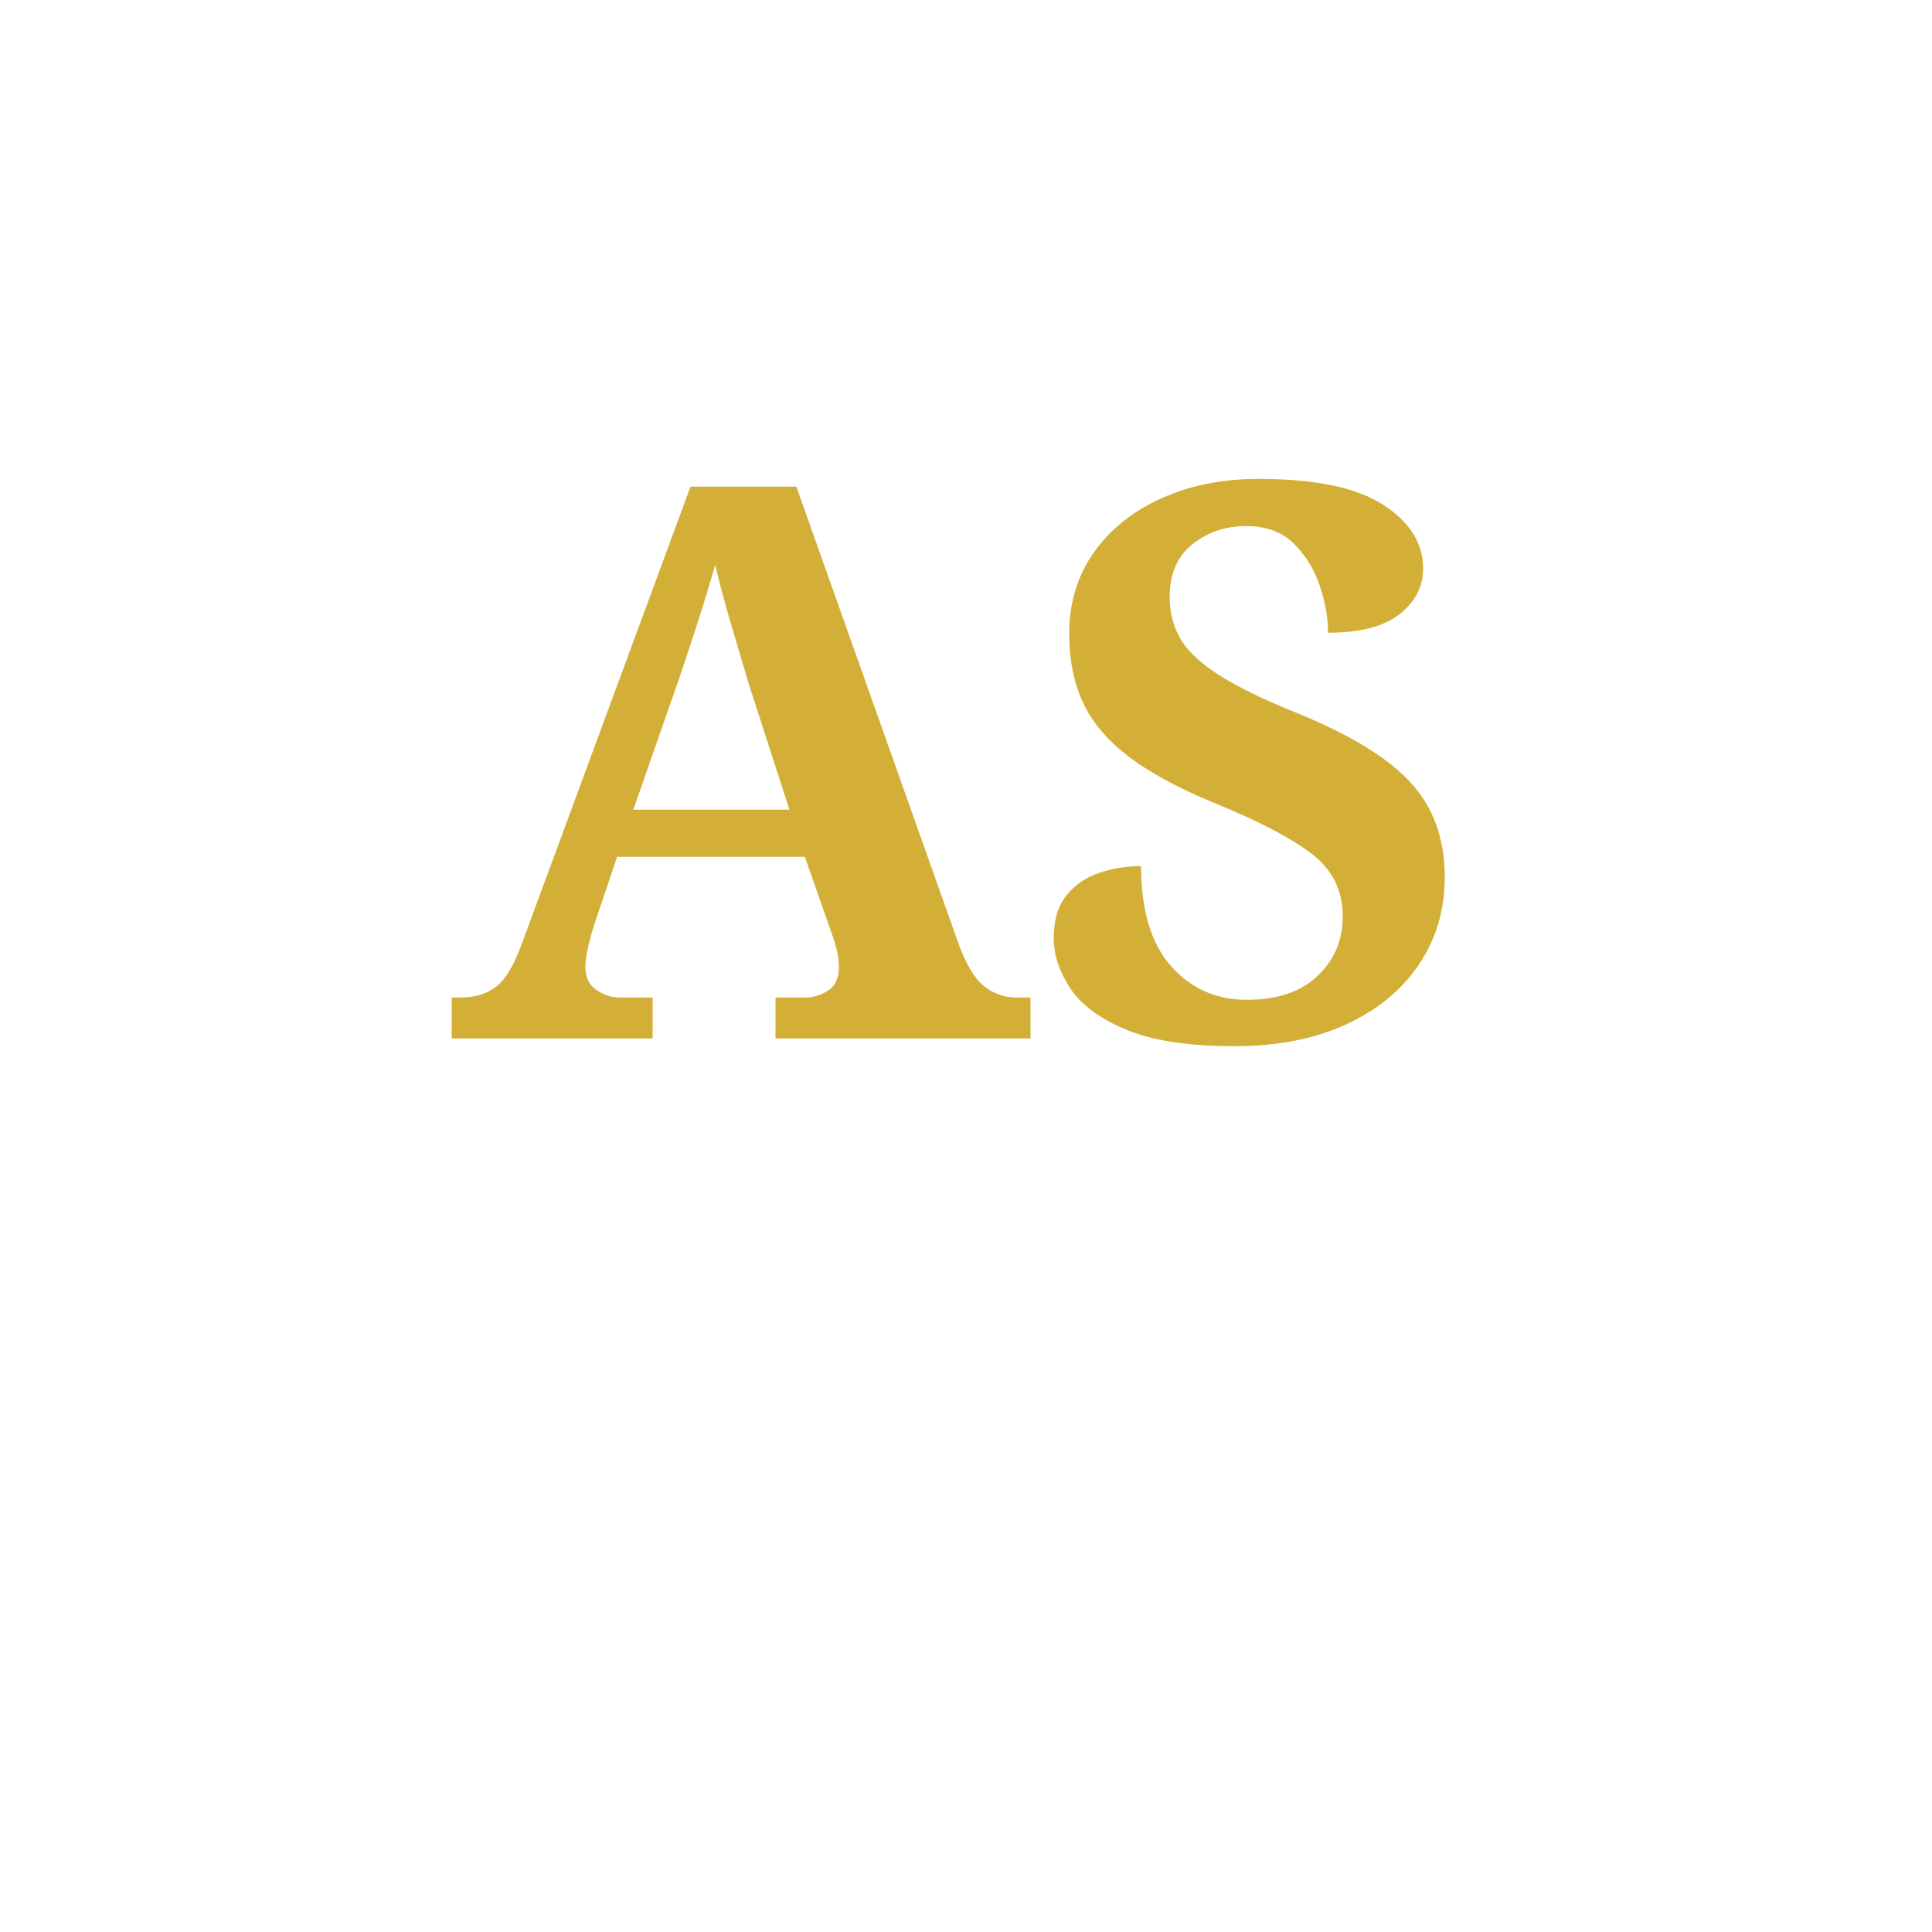
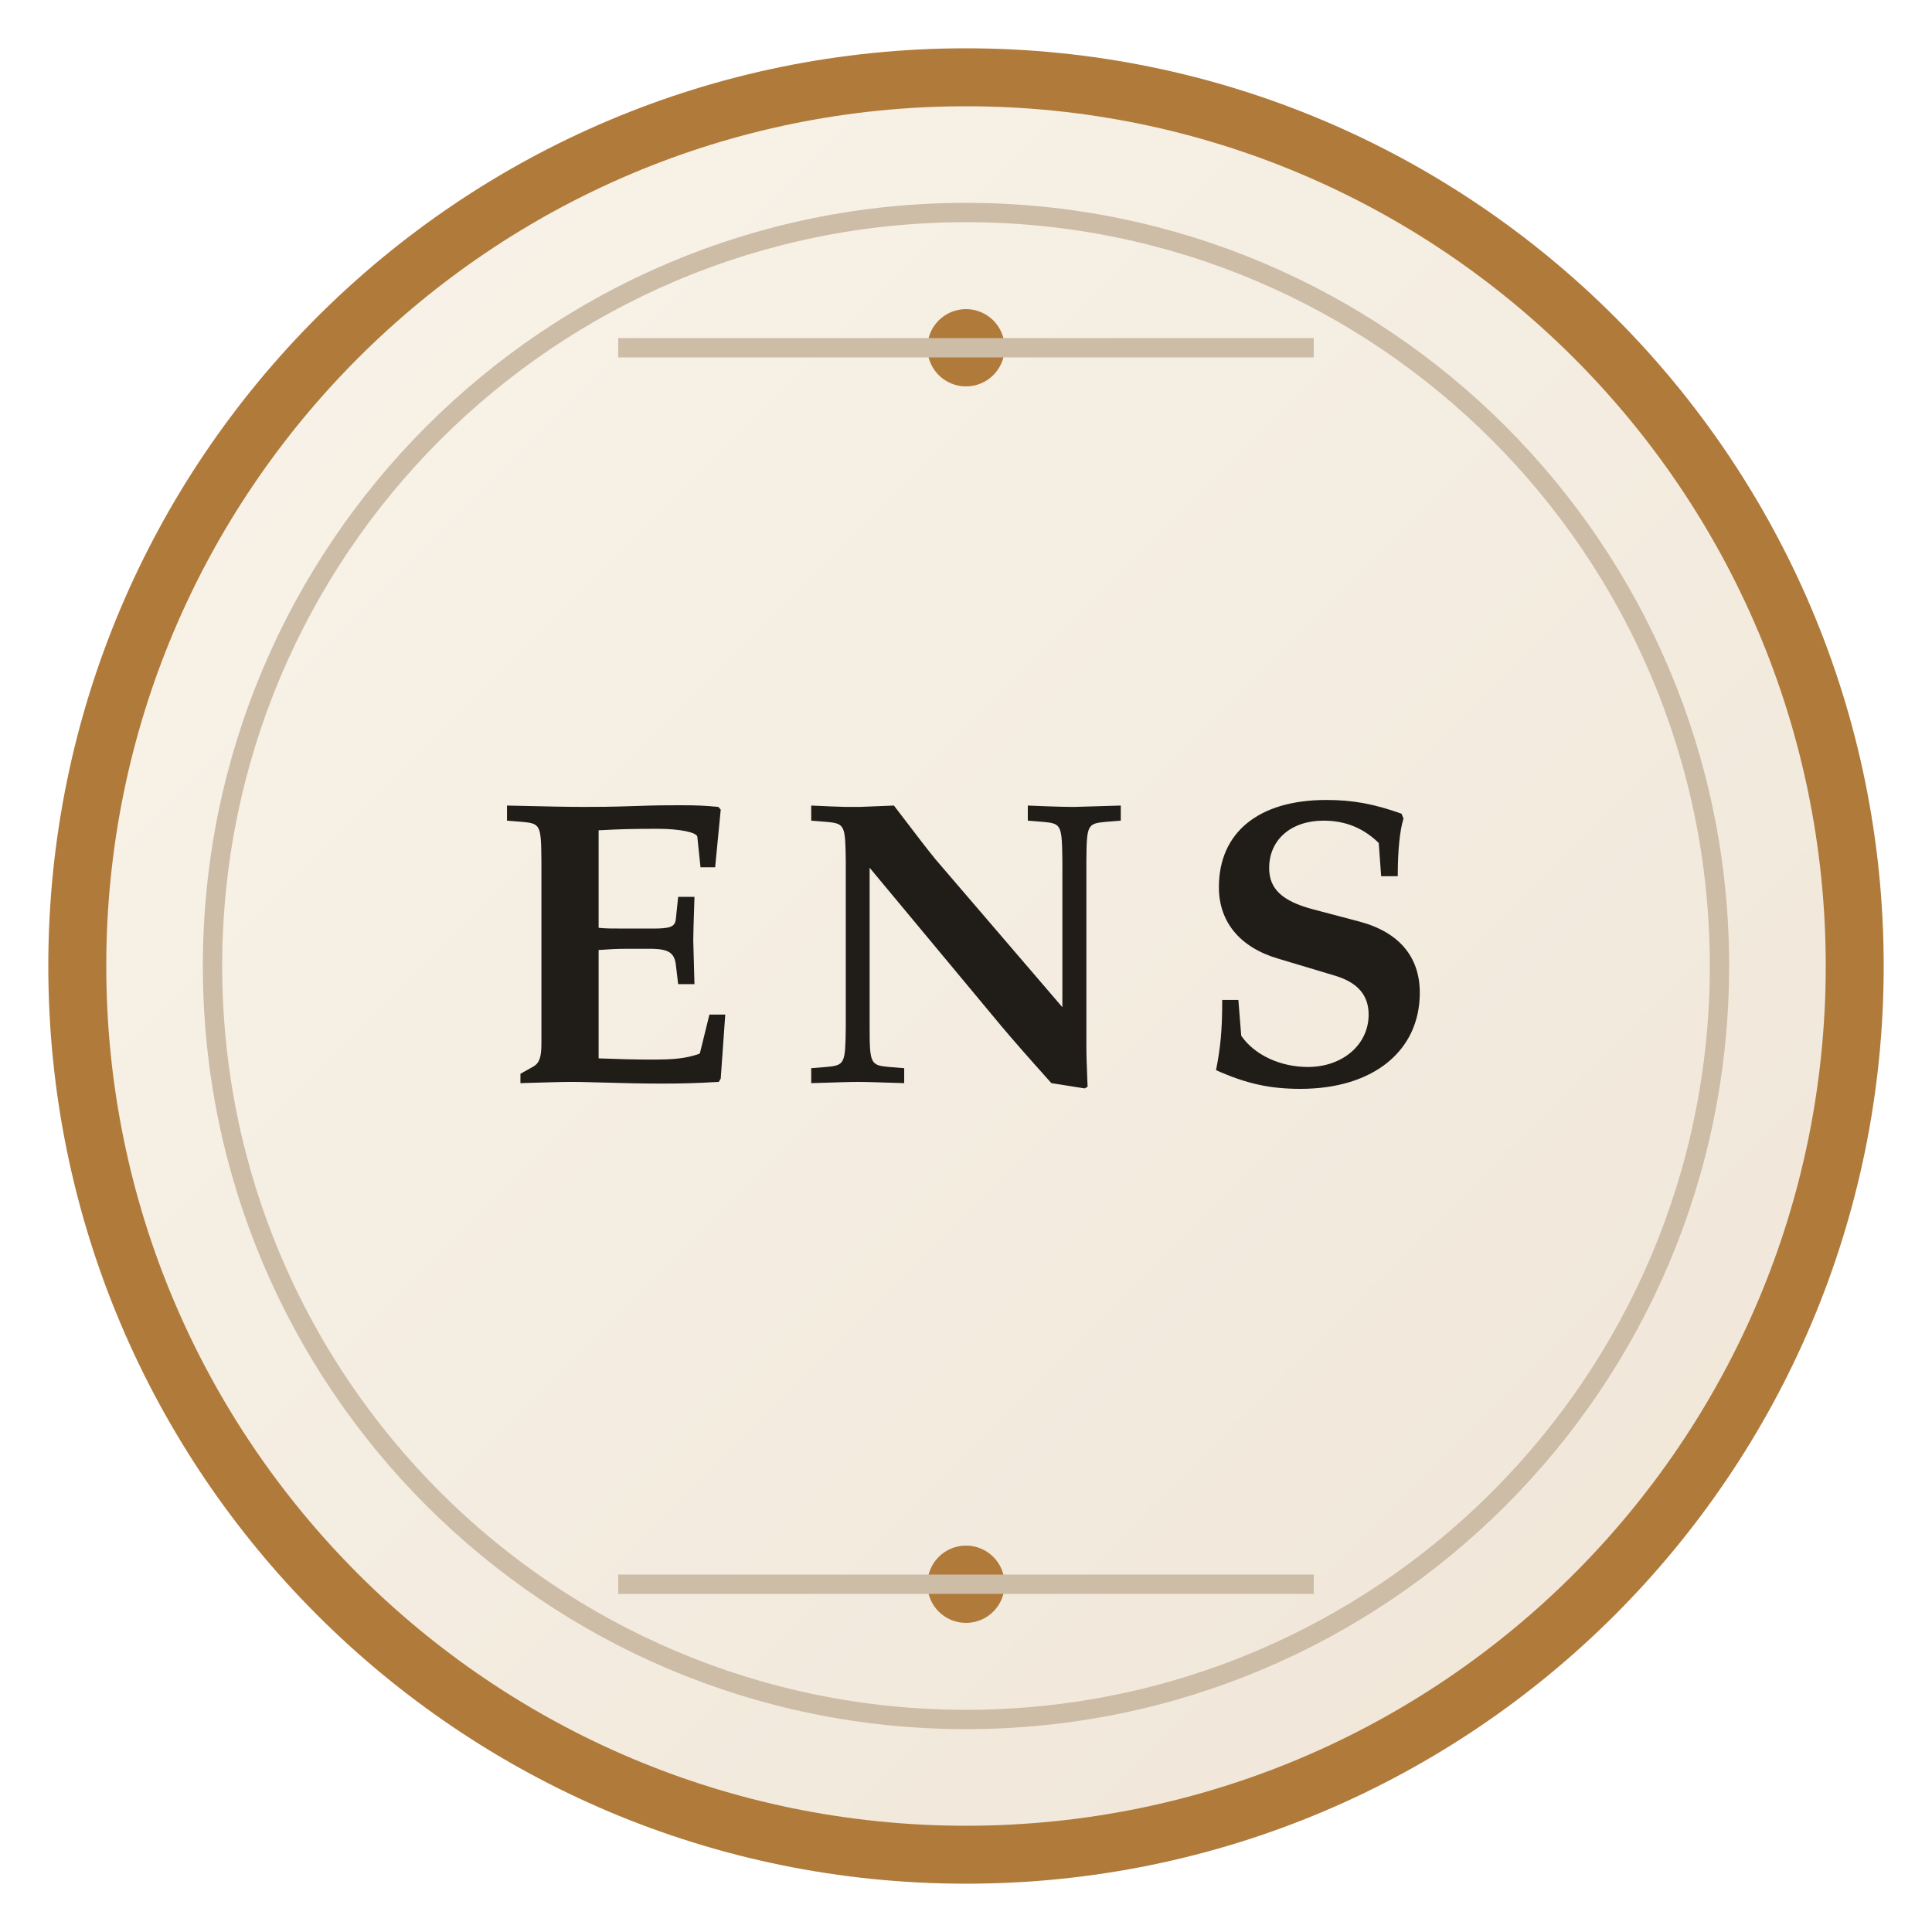
- <svg xmlns="http://www.w3.org/2000/svg" width="800" height="800" viewBox="0 0 800 800">
-   <rect width="100%" height="100%" fill="none" />
-   <g fill="#D4AF37" font-family="Playfair Display, serif" font-weight="700" text-anchor="middle">
-     <text x="400" y="430" font-size="320">AS</text>
-   </g>
+ <svg xmlns="http://www.w3.org/2000/svg" width="200" height="200" viewBox="0 0 200 200">
+   <defs>
+     <linearGradient id="seal" x1="0" x2="1" y1="0" y2="1">
+       <stop offset="0%" stop-color="#f9f4ea" />
+       <stop offset="100%" stop-color="#efe5d7" />
+     </linearGradient>
+   </defs>
+   <rect width="200" height="200" fill="none" />
+   <circle cx="100" cy="100" r="92" fill="url(#seal)" stroke="#b07a3a" stroke-width="6" />
+   <circle cx="100" cy="100" r="78" fill="none" stroke="#cdbca6" stroke-width="2" />
+   <circle cx="100" cy="36" r="4" fill="#b07a3a" />
+   <circle cx="100" cy="164" r="4" fill="#b07a3a" />
+   <line x1="64" y1="36" x2="136" y2="36" stroke="#cdbca6" stroke-width="2" />
+   <line x1="64" y1="164" x2="136" y2="164" stroke="#cdbca6" stroke-width="2" />
+   <text x="100" y="112" text-anchor="middle" font-family="Iowan Old Style, Palatino Linotype, serif" font-size="42" font-weight="700" letter-spacing="6" fill="#201c18">ENS</text>
</svg>
